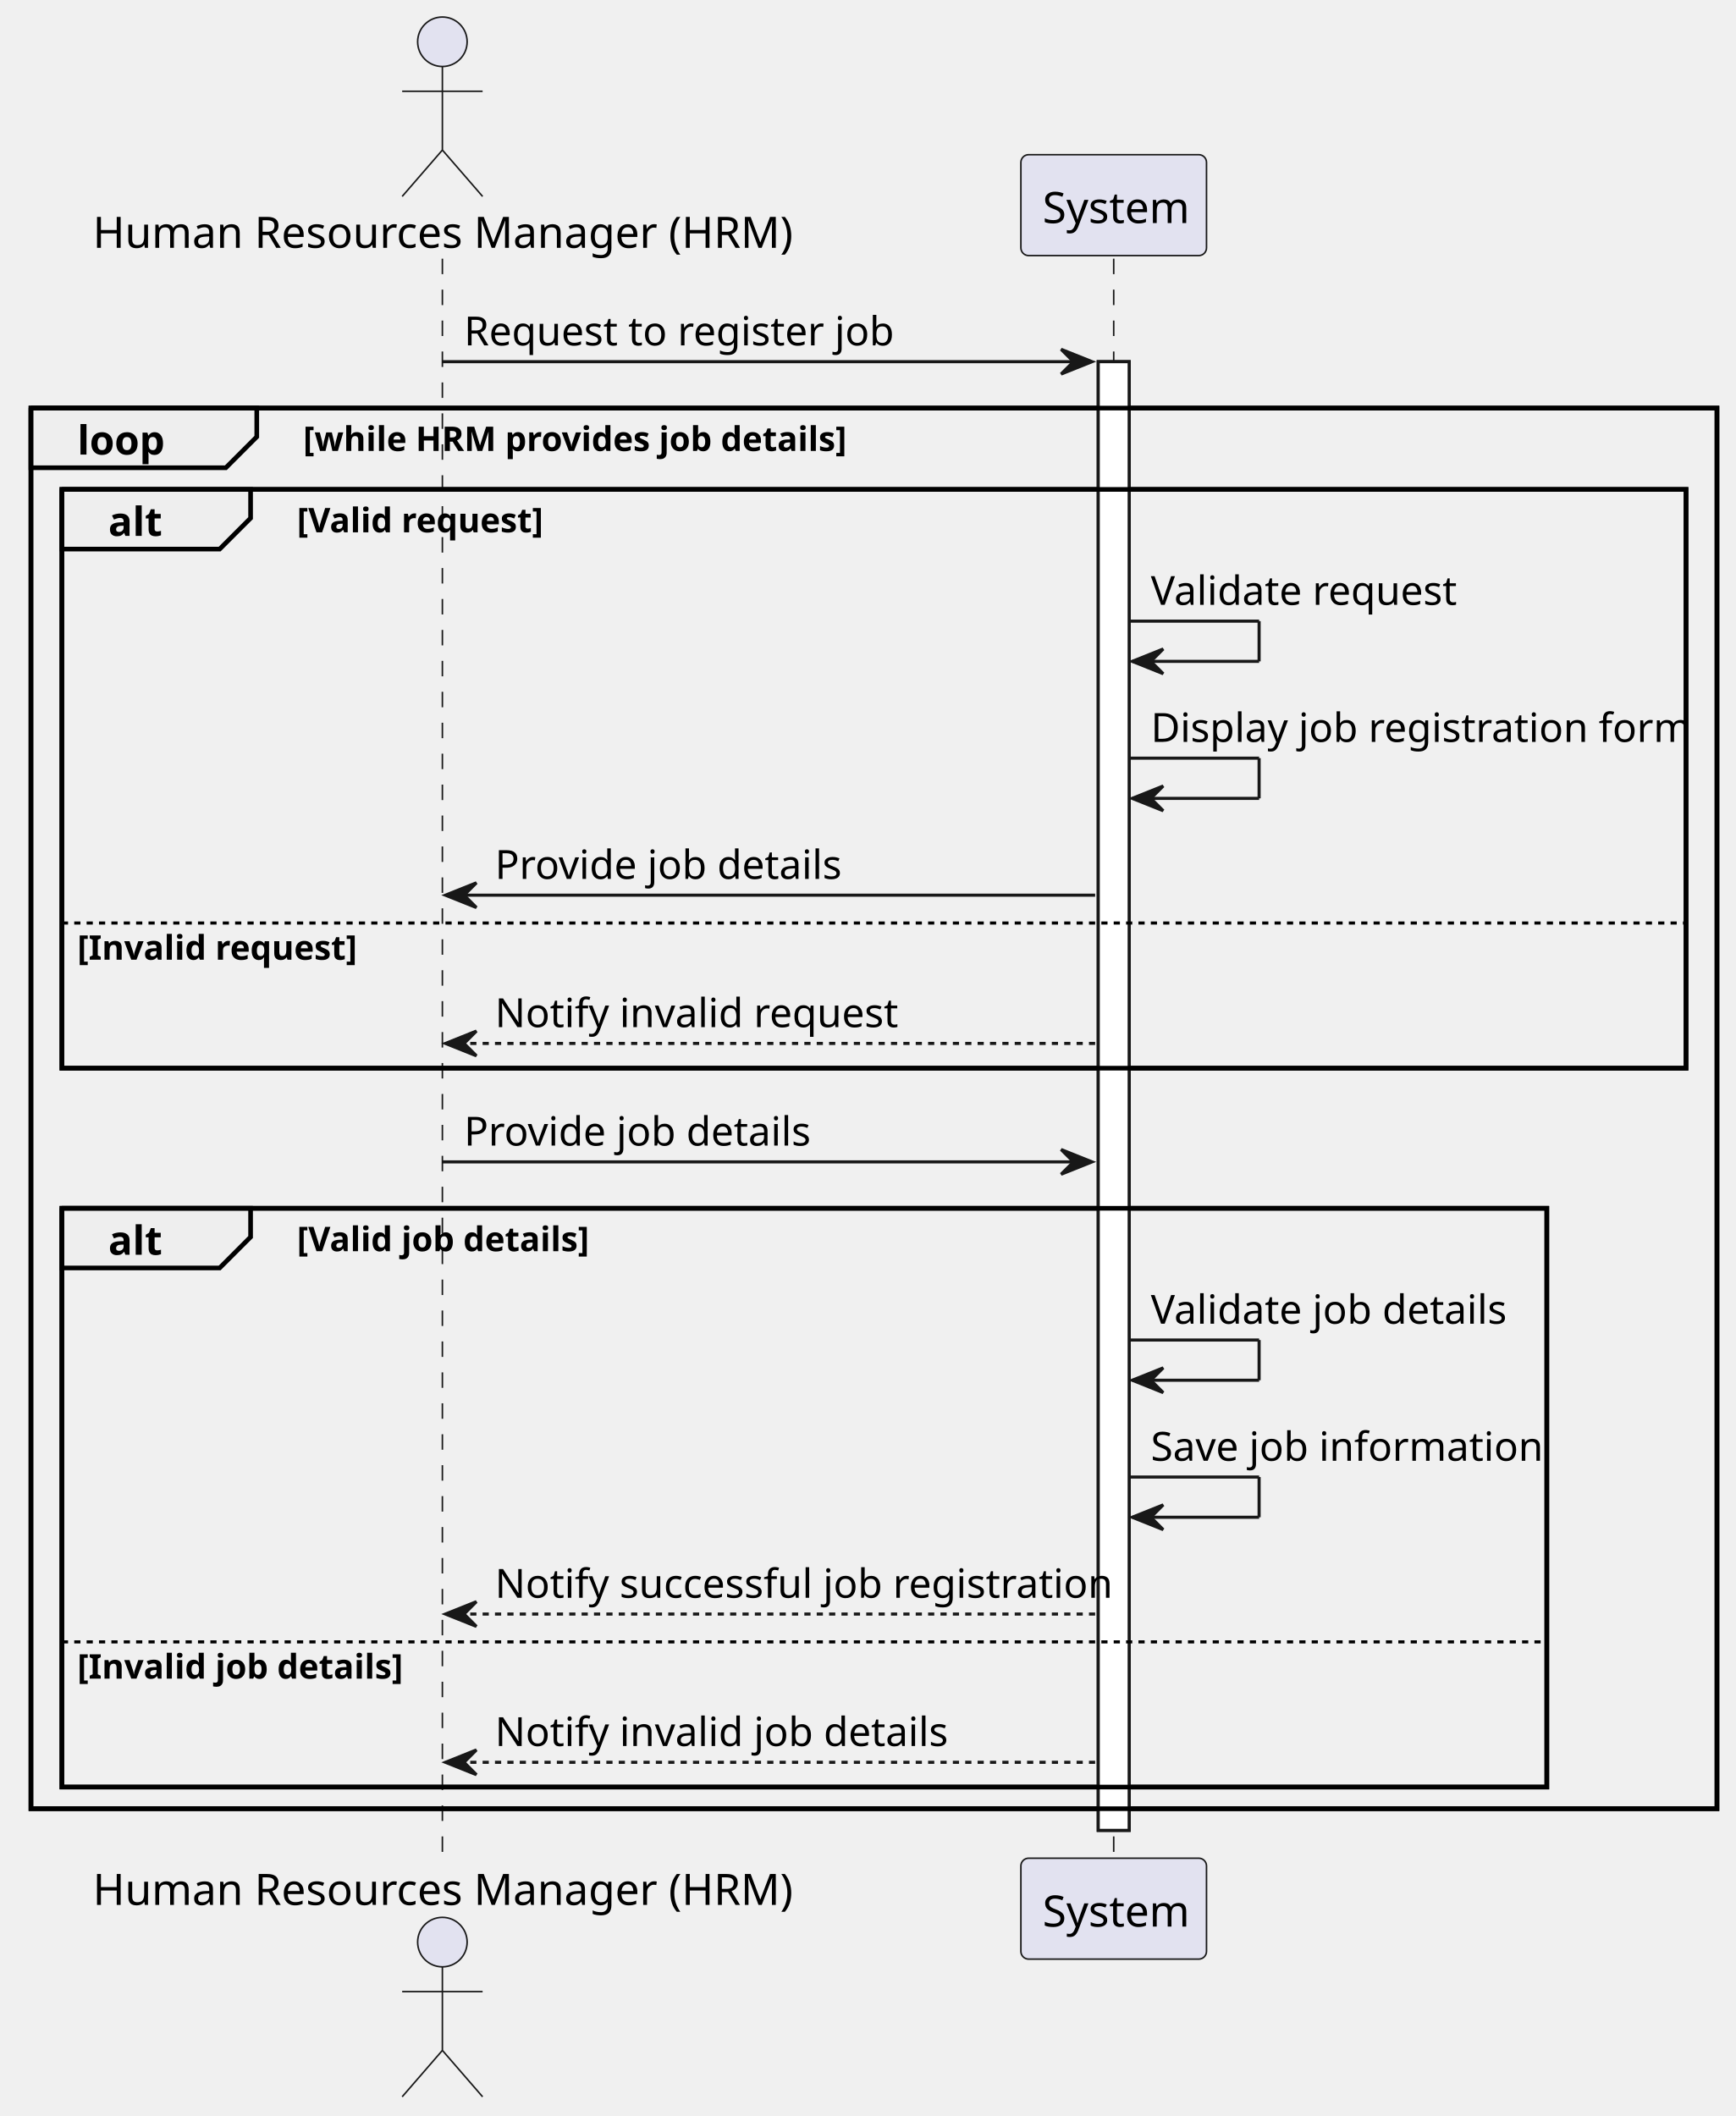
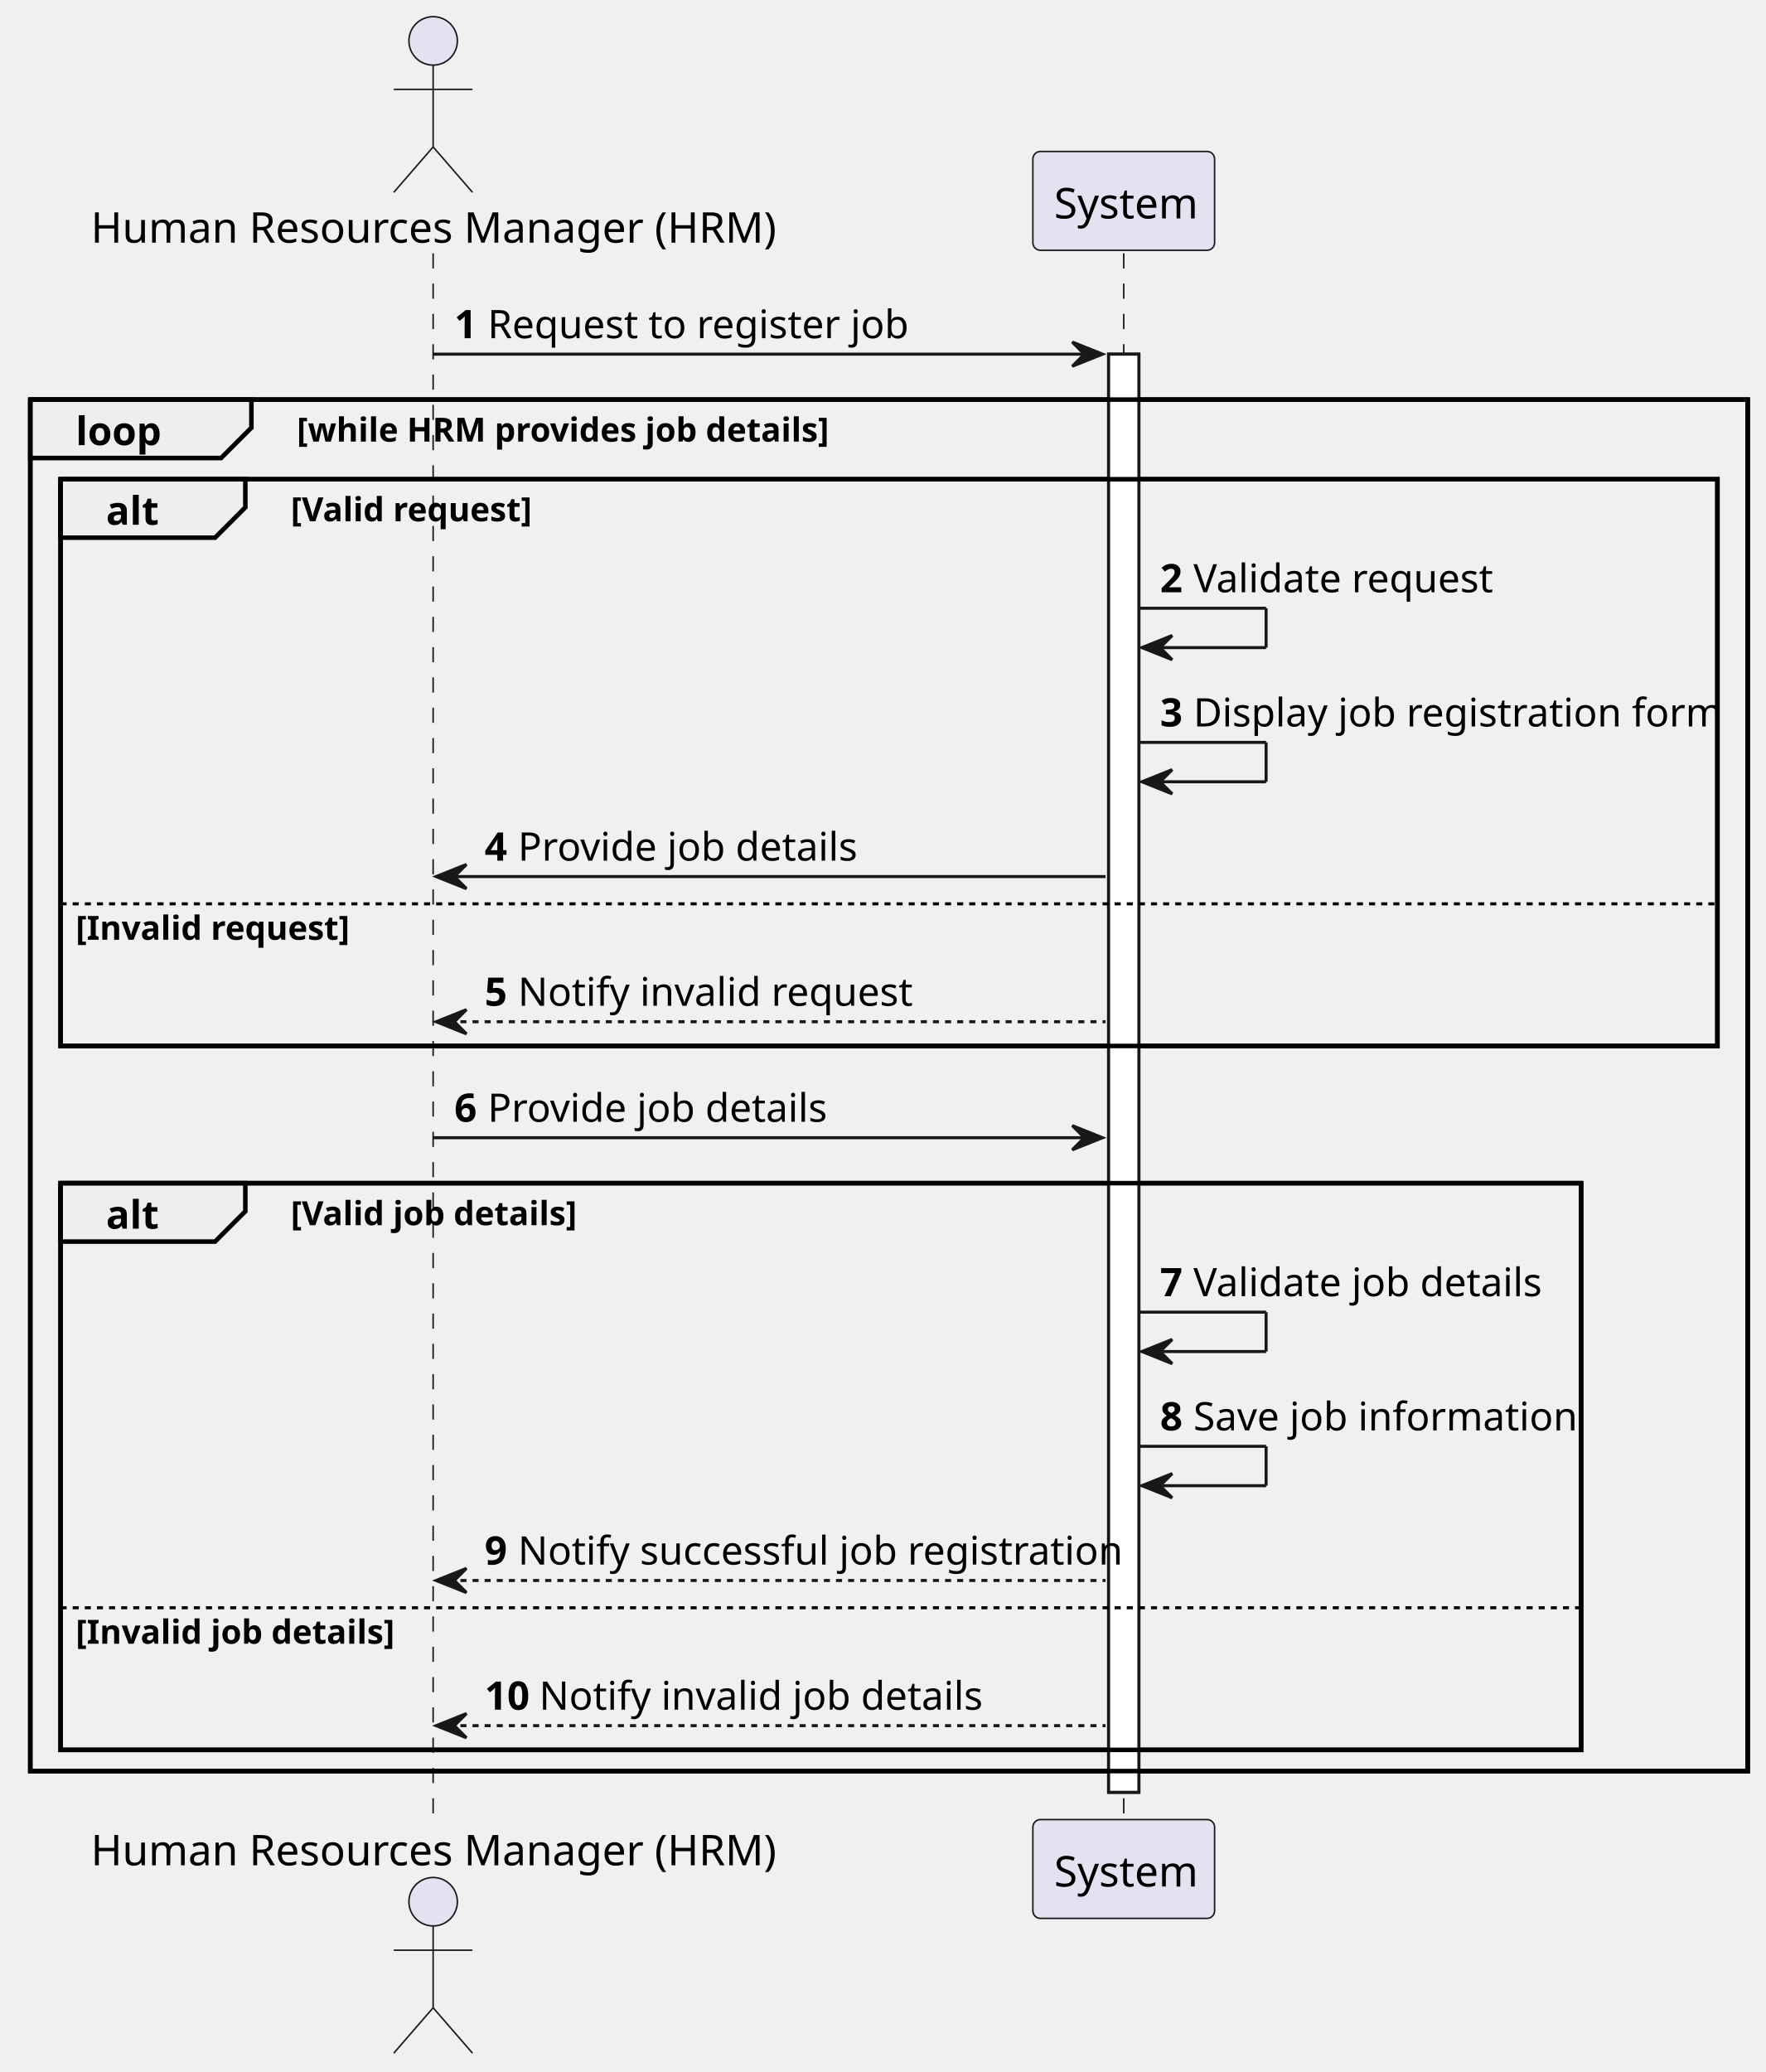
- <svg xmlns="http://www.w3.org/2000/svg" contentStyleType="text/css" height="684px" preserveAspectRatio="none" style="width:561px;height:684px;background:#FFFFFF;" version="1.1" viewBox="0 0 561 684" width="561px" zoomAndPan="magnify">
+ <svg xmlns="http://www.w3.org/2000/svg" contentStyleType="text/css" height="684px" preserveAspectRatio="none" style="width:583px;height:684px;background:#FFFFFF;" version="1.1" viewBox="0 0 583 684" width="583px" zoomAndPan="magnify">
  <defs />
  <g>
-     <rect fill="#FFFFFF" height="474.754" style="stroke:#181818;stroke-width:1.0;" width="10" x="355" y="116.912" />
-     <rect fill="none" height="452.754" style="stroke:#000000;stroke-width:1.5;" width="545" x="10" y="131.912" />
-     <rect fill="none" height="187.086" style="stroke:#000000;stroke-width:1.5;" width="525" x="20" y="158.203" />
-     <rect fill="none" height="187.086" style="stroke:#000000;stroke-width:1.5;" width="480" x="20" y="390.58" />
+     <rect fill="#FFFFFF" height="474.754" style="stroke:#181818;stroke-width:1.0;" width="10" x="366" y="116.912" />
+     <rect fill="none" height="452.754" style="stroke:#000000;stroke-width:1.5;" width="567" x="10" y="131.912" />
+     <rect fill="none" height="187.086" style="stroke:#000000;stroke-width:1.5;" width="547" x="20" y="158.203" />
+     <rect fill="none" height="187.086" style="stroke:#000000;stroke-width:1.5;" width="502" x="20" y="390.58" />
    <line style="stroke:#181818;stroke-width:0.5;stroke-dasharray:5.0,5.0;" x1="143" x2="143" y1="83.621" y2="601.666" />
-     <line style="stroke:#181818;stroke-width:0.5;stroke-dasharray:5.0,5.0;" x1="360" x2="360" y1="83.621" y2="601.666" />
+     <line style="stroke:#181818;stroke-width:0.5;stroke-dasharray:5.0,5.0;" x1="371" x2="371" y1="83.621" y2="601.666" />
    <text fill="#000000" font-family="sans-serif" font-size="14" lengthAdjust="spacing" textLength="220" x="30" y="80.107">Human Resources Manager (HRM)</text>
    <ellipse cx="143" cy="13.5" fill="#E2E2F0" rx="8" ry="8" style="stroke:#181818;stroke-width:0.5;" />
    <path d="M143,21.5 L143,48.5 M130,29.5 L156,29.5 M143,48.5 L130,63.5 M143,48.5 L156,63.5 " fill="none" style="stroke:#181818;stroke-width:0.5;" />
    <text fill="#000000" font-family="sans-serif" font-size="14" lengthAdjust="spacing" textLength="220" x="30" y="615.773">Human Resources Manager (HRM)</text>
    <ellipse cx="143" cy="627.787" fill="#E2E2F0" rx="8" ry="8" style="stroke:#181818;stroke-width:0.5;" />
    <path d="M143,635.787 L143,662.787 M130,643.787 L156,643.787 M143,662.787 L130,677.787 M143,662.787 L156,677.787 " fill="none" style="stroke:#181818;stroke-width:0.5;" />
-     <rect fill="#E2E2F0" height="32.621" rx="2.5" ry="2.5" style="stroke:#181818;stroke-width:0.5;" width="60" x="330" y="50" />
-     <text fill="#000000" font-family="sans-serif" font-size="14" lengthAdjust="spacing" textLength="46" x="337" y="72.107">System</text>
-     <rect fill="#E2E2F0" height="32.621" rx="2.5" ry="2.5" style="stroke:#181818;stroke-width:0.5;" width="60" x="330" y="600.666" />
-     <text fill="#000000" font-family="sans-serif" font-size="14" lengthAdjust="spacing" textLength="46" x="337" y="622.773">System</text>
-     <rect fill="#FFFFFF" height="474.754" style="stroke:#181818;stroke-width:1.0;" width="10" x="355" y="116.912" />
-     <polygon fill="#181818" points="343,112.912,353,116.912,343,120.912,347,116.912" style="stroke:#181818;stroke-width:1.0;" />
-     <line style="stroke:#181818;stroke-width:1.0;" x1="143" x2="349" y1="116.912" y2="116.912" />
-     <text fill="#000000" font-family="sans-serif" font-size="13" lengthAdjust="spacing" textLength="131" x="150" y="111.649">Request to register job</text>
+     <rect fill="#E2E2F0" height="32.621" rx="2.5" ry="2.5" style="stroke:#181818;stroke-width:0.5;" width="60" x="341" y="50" />
+     <text fill="#000000" font-family="sans-serif" font-size="14" lengthAdjust="spacing" textLength="46" x="348" y="72.107">System</text>
+     <rect fill="#E2E2F0" height="32.621" rx="2.5" ry="2.5" style="stroke:#181818;stroke-width:0.5;" width="60" x="341" y="600.666" />
+     <text fill="#000000" font-family="sans-serif" font-size="14" lengthAdjust="spacing" textLength="46" x="348" y="622.773">System</text>
+     <rect fill="#FFFFFF" height="474.754" style="stroke:#181818;stroke-width:1.0;" width="10" x="366" y="116.912" />
+     <polygon fill="#181818" points="354,112.912,364,116.912,354,120.912,358,116.912" style="stroke:#181818;stroke-width:1.0;" />
+     <line style="stroke:#181818;stroke-width:1.0;" x1="143" x2="360" y1="116.912" y2="116.912" />
+     <text fill="#000000" font-family="sans-serif" font-size="13" font-weight="bold" lengthAdjust="spacing" textLength="7" x="150" y="111.649">1</text>
+     <text fill="#000000" font-family="sans-serif" font-size="13" lengthAdjust="spacing" textLength="131" x="161" y="111.649">Request to register job</text>
    <path d="M10,131.912 L83,131.912 L83,141.203 L73,151.203 L10,151.203 L10,131.912 " fill="#EEEEEE" style="stroke:#000000;stroke-width:1.5;" />
-     <rect fill="none" height="452.754" style="stroke:#000000;stroke-width:1.5;" width="545" x="10" y="131.912" />
+     <rect fill="none" height="452.754" style="stroke:#000000;stroke-width:1.5;" width="567" x="10" y="131.912" />
    <text fill="#000000" font-family="sans-serif" font-size="13" font-weight="bold" lengthAdjust="spacing" textLength="28" x="25" y="146.94">loop</text>
    <text fill="#000000" font-family="sans-serif" font-size="11" font-weight="bold" lengthAdjust="spacing" textLength="177" x="98" y="145.782">[while HRM provides job details]</text>
    <path d="M20,158.203 L81,158.203 L81,167.494 L71,177.494 L20,177.494 L20,158.203 " fill="#EEEEEE" style="stroke:#000000;stroke-width:1.5;" />
-     <rect fill="none" height="187.086" style="stroke:#000000;stroke-width:1.5;" width="525" x="20" y="158.203" />
+     <rect fill="none" height="187.086" style="stroke:#000000;stroke-width:1.5;" width="547" x="20" y="158.203" />
    <text fill="#000000" font-family="sans-serif" font-size="13" font-weight="bold" lengthAdjust="spacing" textLength="16" x="35" y="173.231">alt</text>
    <text fill="#000000" font-family="sans-serif" font-size="11" font-weight="bold" lengthAdjust="spacing" textLength="82" x="96" y="172.073">[Valid request]</text>
-     <line style="stroke:#181818;stroke-width:1.0;" x1="365" x2="407" y1="200.785" y2="200.785" />
-     <line style="stroke:#181818;stroke-width:1.0;" x1="407" x2="407" y1="200.785" y2="213.785" />
-     <line style="stroke:#181818;stroke-width:1.0;" x1="366" x2="407" y1="213.785" y2="213.785" />
-     <polygon fill="#181818" points="376,209.785,366,213.785,376,217.785,372,213.785" style="stroke:#181818;stroke-width:1.0;" />
-     <text fill="#000000" font-family="sans-serif" font-size="13" lengthAdjust="spacing" textLength="94" x="372" y="195.523">Validate request</text>
-     <line style="stroke:#181818;stroke-width:1.0;" x1="365" x2="407" y1="245.076" y2="245.076" />
-     <line style="stroke:#181818;stroke-width:1.0;" x1="407" x2="407" y1="245.076" y2="258.076" />
-     <line style="stroke:#181818;stroke-width:1.0;" x1="366" x2="407" y1="258.076" y2="258.076" />
-     <polygon fill="#181818" points="376,254.076,366,258.076,376,262.076,372,258.076" style="stroke:#181818;stroke-width:1.0;" />
-     <text fill="#000000" font-family="sans-serif" font-size="13" lengthAdjust="spacing" textLength="161" x="372" y="239.814">Display job registration form</text>
+     <line style="stroke:#181818;stroke-width:1.0;" x1="376" x2="418" y1="200.785" y2="200.785" />
+     <line style="stroke:#181818;stroke-width:1.0;" x1="418" x2="418" y1="200.785" y2="213.785" />
+     <line style="stroke:#181818;stroke-width:1.0;" x1="377" x2="418" y1="213.785" y2="213.785" />
+     <polygon fill="#181818" points="387,209.785,377,213.785,387,217.785,383,213.785" style="stroke:#181818;stroke-width:1.0;" />
+     <text fill="#000000" font-family="sans-serif" font-size="13" font-weight="bold" lengthAdjust="spacing" textLength="7" x="383" y="195.523">2</text>
+     <text fill="#000000" font-family="sans-serif" font-size="13" lengthAdjust="spacing" textLength="94" x="394" y="195.523">Validate request</text>
+     <line style="stroke:#181818;stroke-width:1.0;" x1="376" x2="418" y1="245.076" y2="245.076" />
+     <line style="stroke:#181818;stroke-width:1.0;" x1="418" x2="418" y1="245.076" y2="258.076" />
+     <line style="stroke:#181818;stroke-width:1.0;" x1="377" x2="418" y1="258.076" y2="258.076" />
+     <polygon fill="#181818" points="387,254.076,377,258.076,387,262.076,383,258.076" style="stroke:#181818;stroke-width:1.0;" />
+     <text fill="#000000" font-family="sans-serif" font-size="13" font-weight="bold" lengthAdjust="spacing" textLength="7" x="383" y="239.814">3</text>
+     <text fill="#000000" font-family="sans-serif" font-size="13" lengthAdjust="spacing" textLength="161" x="394" y="239.814">Display job registration form</text>
    <polygon fill="#181818" points="154,285.367,144,289.367,154,293.367,150,289.367" style="stroke:#181818;stroke-width:1.0;" />
-     <line style="stroke:#181818;stroke-width:1.0;" x1="148" x2="354" y1="289.367" y2="289.367" />
-     <text fill="#000000" font-family="sans-serif" font-size="13" lengthAdjust="spacing" textLength="105" x="160" y="284.104">Provide job details</text>
-     <line style="stroke:#000000;stroke-width:1.0;stroke-dasharray:2.0,2.0;" x1="20" x2="545" y1="298.367" y2="298.367" />
+     <line style="stroke:#181818;stroke-width:1.0;" x1="148" x2="365" y1="289.367" y2="289.367" />
+     <text fill="#000000" font-family="sans-serif" font-size="13" font-weight="bold" lengthAdjust="spacing" textLength="7" x="160" y="284.104">4</text>
+     <text fill="#000000" font-family="sans-serif" font-size="13" lengthAdjust="spacing" textLength="105" x="171" y="284.104">Provide job details</text>
+     <line style="stroke:#000000;stroke-width:1.0;stroke-dasharray:2.0,2.0;" x1="20" x2="567" y1="298.367" y2="298.367" />
    <text fill="#000000" font-family="sans-serif" font-size="11" font-weight="bold" lengthAdjust="spacing" textLength="90" x="25" y="310.237">[Invalid request]</text>
    <polygon fill="#181818" points="154,333.289,144,337.289,154,341.289,150,337.289" style="stroke:#181818;stroke-width:1.0;" />
-     <line style="stroke:#181818;stroke-width:1.0;stroke-dasharray:2.0,2.0;" x1="148" x2="354" y1="337.289" y2="337.289" />
-     <text fill="#000000" font-family="sans-serif" font-size="13" lengthAdjust="spacing" textLength="119" x="160" y="332.026">Notify invalid request</text>
-     <polygon fill="#181818" points="343,371.58,353,375.58,343,379.58,347,375.58" style="stroke:#181818;stroke-width:1.0;" />
-     <line style="stroke:#181818;stroke-width:1.0;" x1="143" x2="349" y1="375.58" y2="375.58" />
-     <text fill="#000000" font-family="sans-serif" font-size="13" lengthAdjust="spacing" textLength="105" x="150" y="370.317">Provide job details</text>
+     <line style="stroke:#181818;stroke-width:1.0;stroke-dasharray:2.0,2.0;" x1="148" x2="365" y1="337.289" y2="337.289" />
+     <text fill="#000000" font-family="sans-serif" font-size="13" font-weight="bold" lengthAdjust="spacing" textLength="7" x="160" y="332.026">5</text>
+     <text fill="#000000" font-family="sans-serif" font-size="13" lengthAdjust="spacing" textLength="119" x="171" y="332.026">Notify invalid request</text>
+     <polygon fill="#181818" points="354,371.58,364,375.58,354,379.58,358,375.58" style="stroke:#181818;stroke-width:1.0;" />
+     <line style="stroke:#181818;stroke-width:1.0;" x1="143" x2="360" y1="375.58" y2="375.58" />
+     <text fill="#000000" font-family="sans-serif" font-size="13" font-weight="bold" lengthAdjust="spacing" textLength="7" x="150" y="370.317">6</text>
+     <text fill="#000000" font-family="sans-serif" font-size="13" lengthAdjust="spacing" textLength="105" x="161" y="370.317">Provide job details</text>
    <path d="M20,390.58 L81,390.58 L81,399.871 L71,409.871 L20,409.871 L20,390.58 " fill="#EEEEEE" style="stroke:#000000;stroke-width:1.5;" />
-     <rect fill="none" height="187.086" style="stroke:#000000;stroke-width:1.5;" width="480" x="20" y="390.58" />
+     <rect fill="none" height="187.086" style="stroke:#000000;stroke-width:1.5;" width="502" x="20" y="390.58" />
    <text fill="#000000" font-family="sans-serif" font-size="13" font-weight="bold" lengthAdjust="spacing" textLength="16" x="35" y="405.608">alt</text>
    <text fill="#000000" font-family="sans-serif" font-size="11" font-weight="bold" lengthAdjust="spacing" textLength="95" x="96" y="404.45">[Valid job details]</text>
-     <line style="stroke:#181818;stroke-width:1.0;" x1="365" x2="407" y1="433.162" y2="433.162" />
-     <line style="stroke:#181818;stroke-width:1.0;" x1="407" x2="407" y1="433.162" y2="446.162" />
-     <line style="stroke:#181818;stroke-width:1.0;" x1="366" x2="407" y1="446.162" y2="446.162" />
-     <polygon fill="#181818" points="376,442.162,366,446.162,376,450.162,372,446.162" style="stroke:#181818;stroke-width:1.0;" />
-     <text fill="#000000" font-family="sans-serif" font-size="13" lengthAdjust="spacing" textLength="110" x="372" y="427.899">Validate job details</text>
-     <line style="stroke:#181818;stroke-width:1.0;" x1="365" x2="407" y1="477.453" y2="477.453" />
-     <line style="stroke:#181818;stroke-width:1.0;" x1="407" x2="407" y1="477.453" y2="490.453" />
-     <line style="stroke:#181818;stroke-width:1.0;" x1="366" x2="407" y1="490.453" y2="490.453" />
-     <polygon fill="#181818" points="376,486.453,366,490.453,376,494.453,372,490.453" style="stroke:#181818;stroke-width:1.0;" />
-     <text fill="#000000" font-family="sans-serif" font-size="13" lengthAdjust="spacing" textLength="116" x="372" y="472.19">Save job information</text>
+     <line style="stroke:#181818;stroke-width:1.0;" x1="376" x2="418" y1="433.162" y2="433.162" />
+     <line style="stroke:#181818;stroke-width:1.0;" x1="418" x2="418" y1="433.162" y2="446.162" />
+     <line style="stroke:#181818;stroke-width:1.0;" x1="377" x2="418" y1="446.162" y2="446.162" />
+     <polygon fill="#181818" points="387,442.162,377,446.162,387,450.162,383,446.162" style="stroke:#181818;stroke-width:1.0;" />
+     <text fill="#000000" font-family="sans-serif" font-size="13" font-weight="bold" lengthAdjust="spacing" textLength="7" x="383" y="427.899">7</text>
+     <text fill="#000000" font-family="sans-serif" font-size="13" lengthAdjust="spacing" textLength="110" x="394" y="427.899">Validate job details</text>
+     <line style="stroke:#181818;stroke-width:1.0;" x1="376" x2="418" y1="477.453" y2="477.453" />
+     <line style="stroke:#181818;stroke-width:1.0;" x1="418" x2="418" y1="477.453" y2="490.453" />
+     <line style="stroke:#181818;stroke-width:1.0;" x1="377" x2="418" y1="490.453" y2="490.453" />
+     <polygon fill="#181818" points="387,486.453,377,490.453,387,494.453,383,490.453" style="stroke:#181818;stroke-width:1.0;" />
+     <text fill="#000000" font-family="sans-serif" font-size="13" font-weight="bold" lengthAdjust="spacing" textLength="7" x="383" y="472.19">8</text>
+     <text fill="#000000" font-family="sans-serif" font-size="13" lengthAdjust="spacing" textLength="116" x="394" y="472.19">Save job information</text>
    <polygon fill="#181818" points="154,517.744,144,521.744,154,525.744,150,521.744" style="stroke:#181818;stroke-width:1.0;" />
-     <line style="stroke:#181818;stroke-width:1.0;stroke-dasharray:2.0,2.0;" x1="148" x2="354" y1="521.744" y2="521.744" />
-     <text fill="#000000" font-family="sans-serif" font-size="13" lengthAdjust="spacing" textLength="188" x="160" y="516.481">Notify successful job registration</text>
-     <line style="stroke:#000000;stroke-width:1.0;stroke-dasharray:2.0,2.0;" x1="20" x2="500" y1="530.744" y2="530.744" />
+     <line style="stroke:#181818;stroke-width:1.0;stroke-dasharray:2.0,2.0;" x1="148" x2="365" y1="521.744" y2="521.744" />
+     <text fill="#000000" font-family="sans-serif" font-size="13" font-weight="bold" lengthAdjust="spacing" textLength="7" x="160" y="516.481">9</text>
+     <text fill="#000000" font-family="sans-serif" font-size="13" lengthAdjust="spacing" textLength="188" x="171" y="516.481">Notify successful job registration</text>
+     <line style="stroke:#000000;stroke-width:1.0;stroke-dasharray:2.0,2.0;" x1="20" x2="522" y1="530.744" y2="530.744" />
    <text fill="#000000" font-family="sans-serif" font-size="11" font-weight="bold" lengthAdjust="spacing" textLength="103" x="25" y="542.614">[Invalid job details]</text>
    <polygon fill="#181818" points="154,565.666,144,569.666,154,573.666,150,569.666" style="stroke:#181818;stroke-width:1.0;" />
-     <line style="stroke:#181818;stroke-width:1.0;stroke-dasharray:2.0,2.0;" x1="148" x2="354" y1="569.666" y2="569.666" />
-     <text fill="#000000" font-family="sans-serif" font-size="13" lengthAdjust="spacing" textLength="135" x="160" y="564.403">Notify invalid job details</text>
+     <line style="stroke:#181818;stroke-width:1.0;stroke-dasharray:2.0,2.0;" x1="148" x2="365" y1="569.666" y2="569.666" />
+     <text fill="#000000" font-family="sans-serif" font-size="13" font-weight="bold" lengthAdjust="spacing" textLength="14" x="160" y="564.403">10</text>
+     <text fill="#000000" font-family="sans-serif" font-size="13" lengthAdjust="spacing" textLength="135" x="178" y="564.403">Notify invalid job details</text>
  </g>
</svg>
